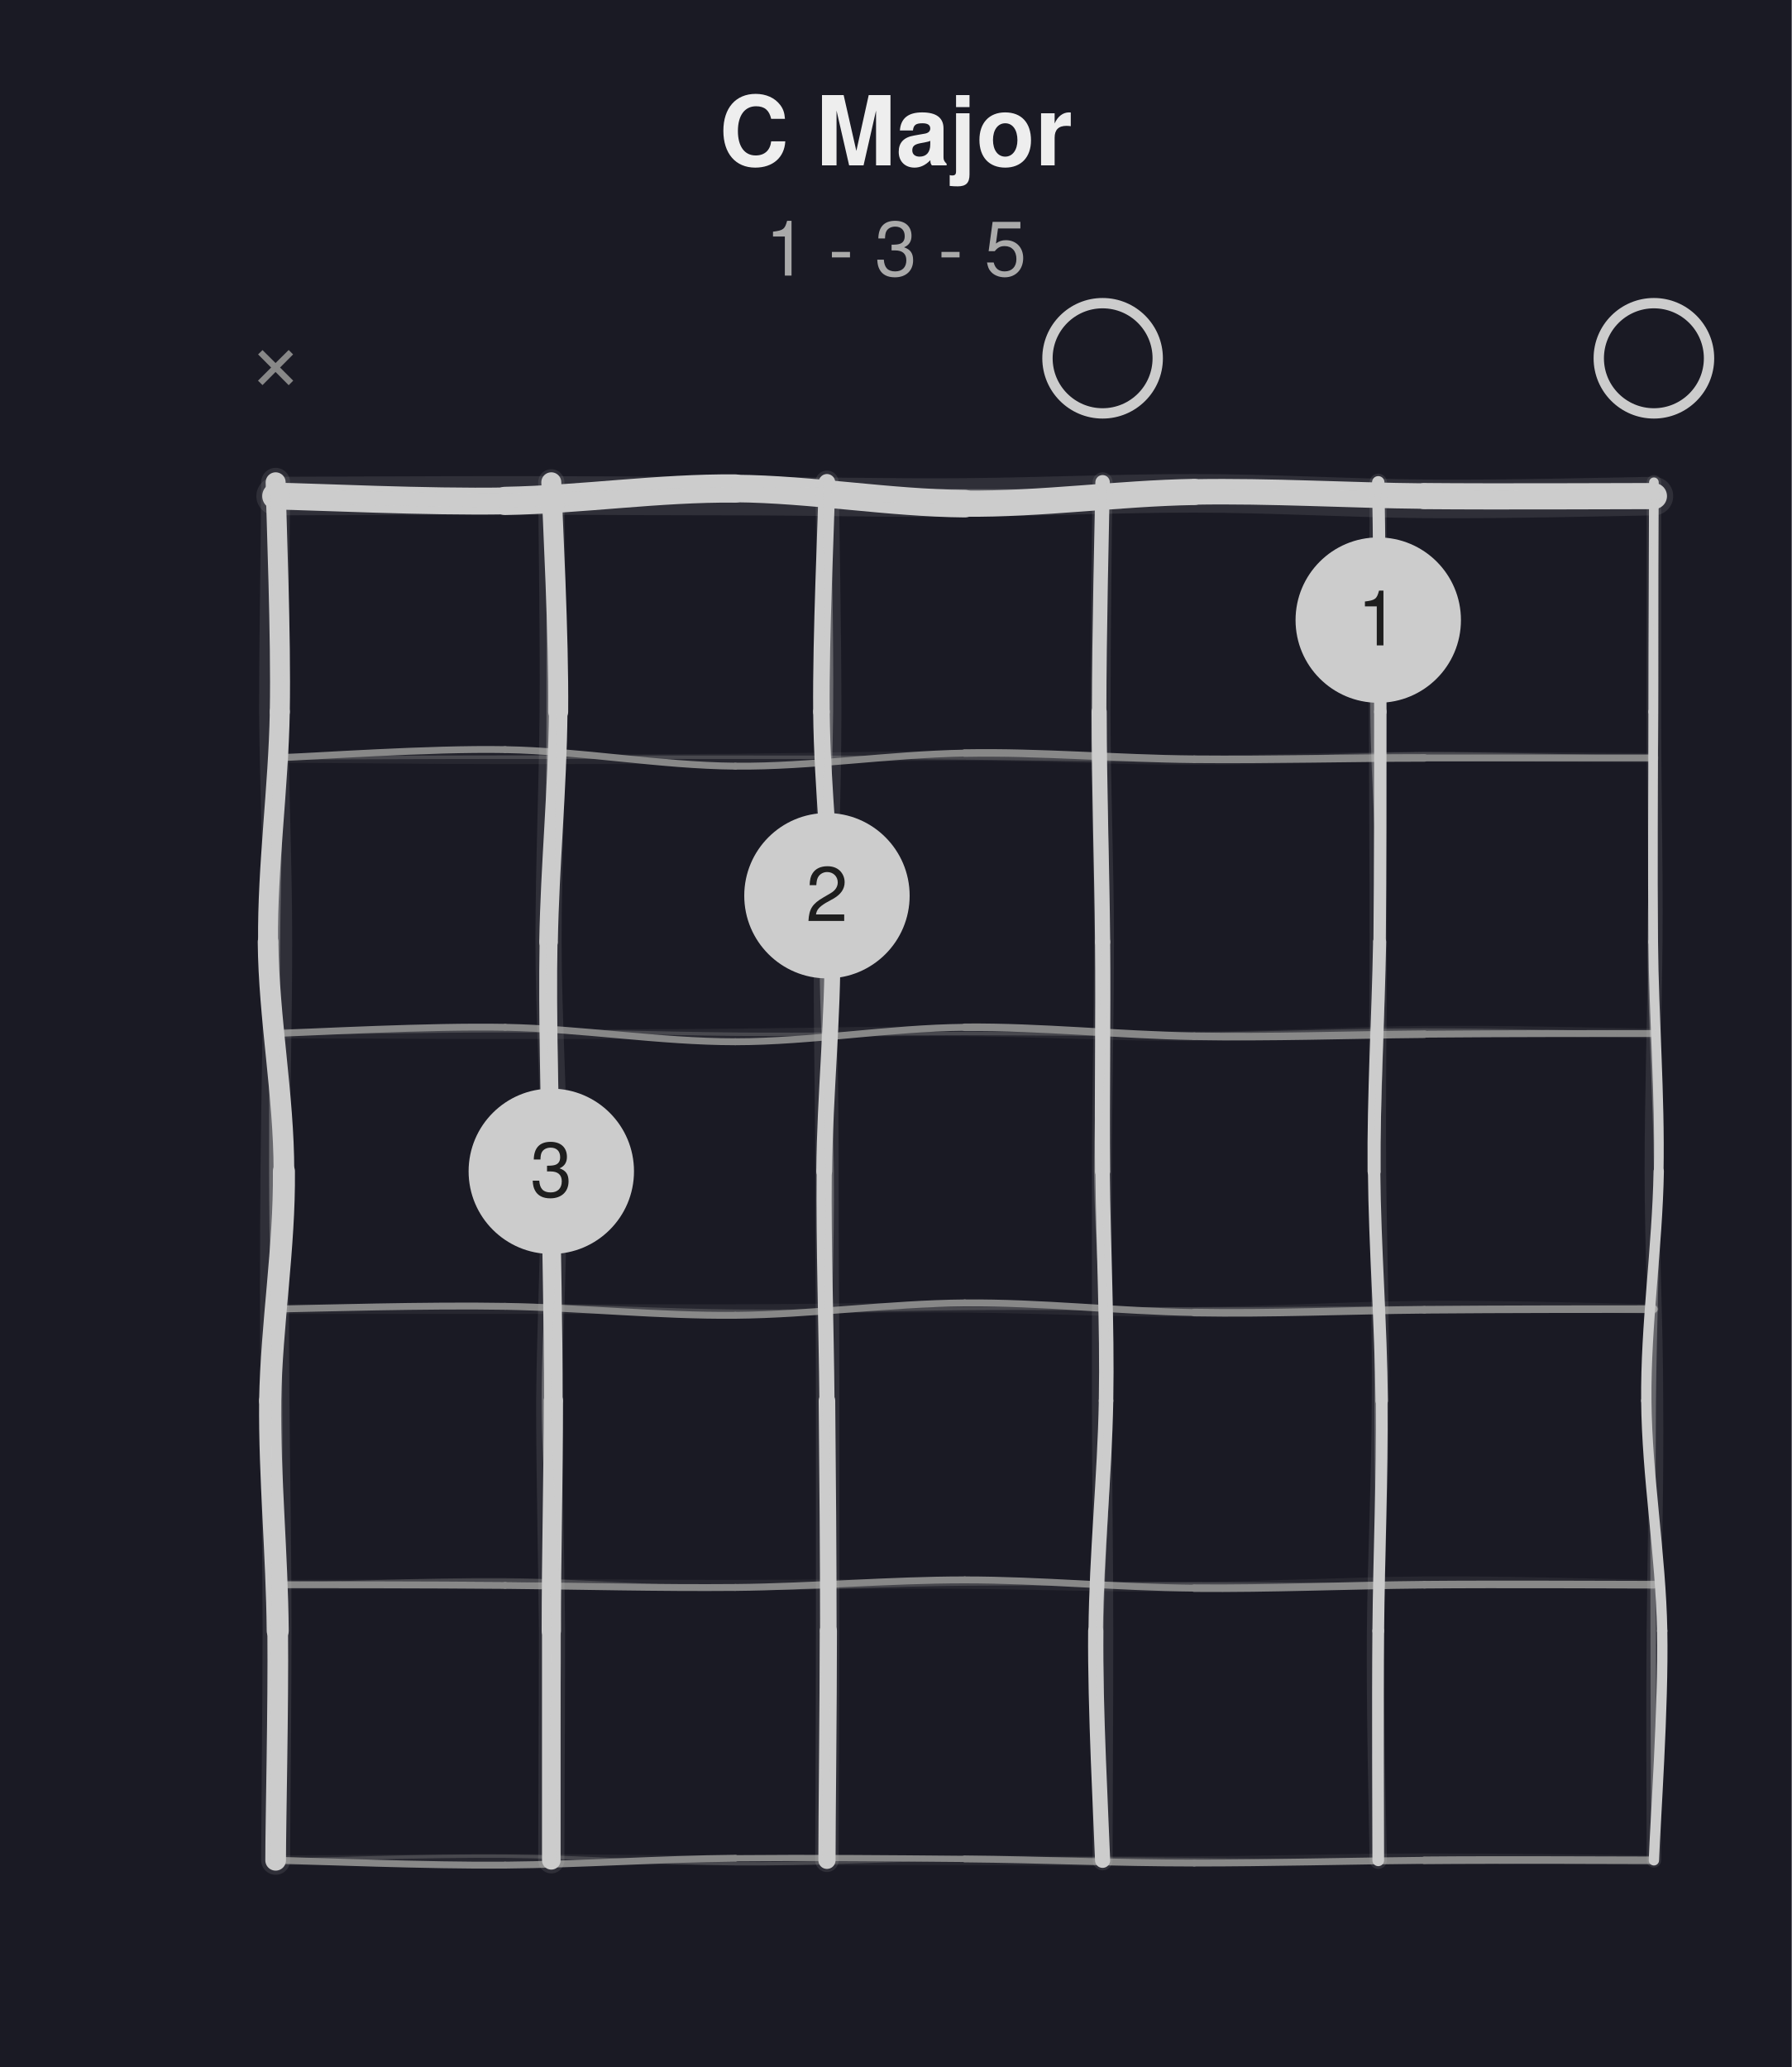
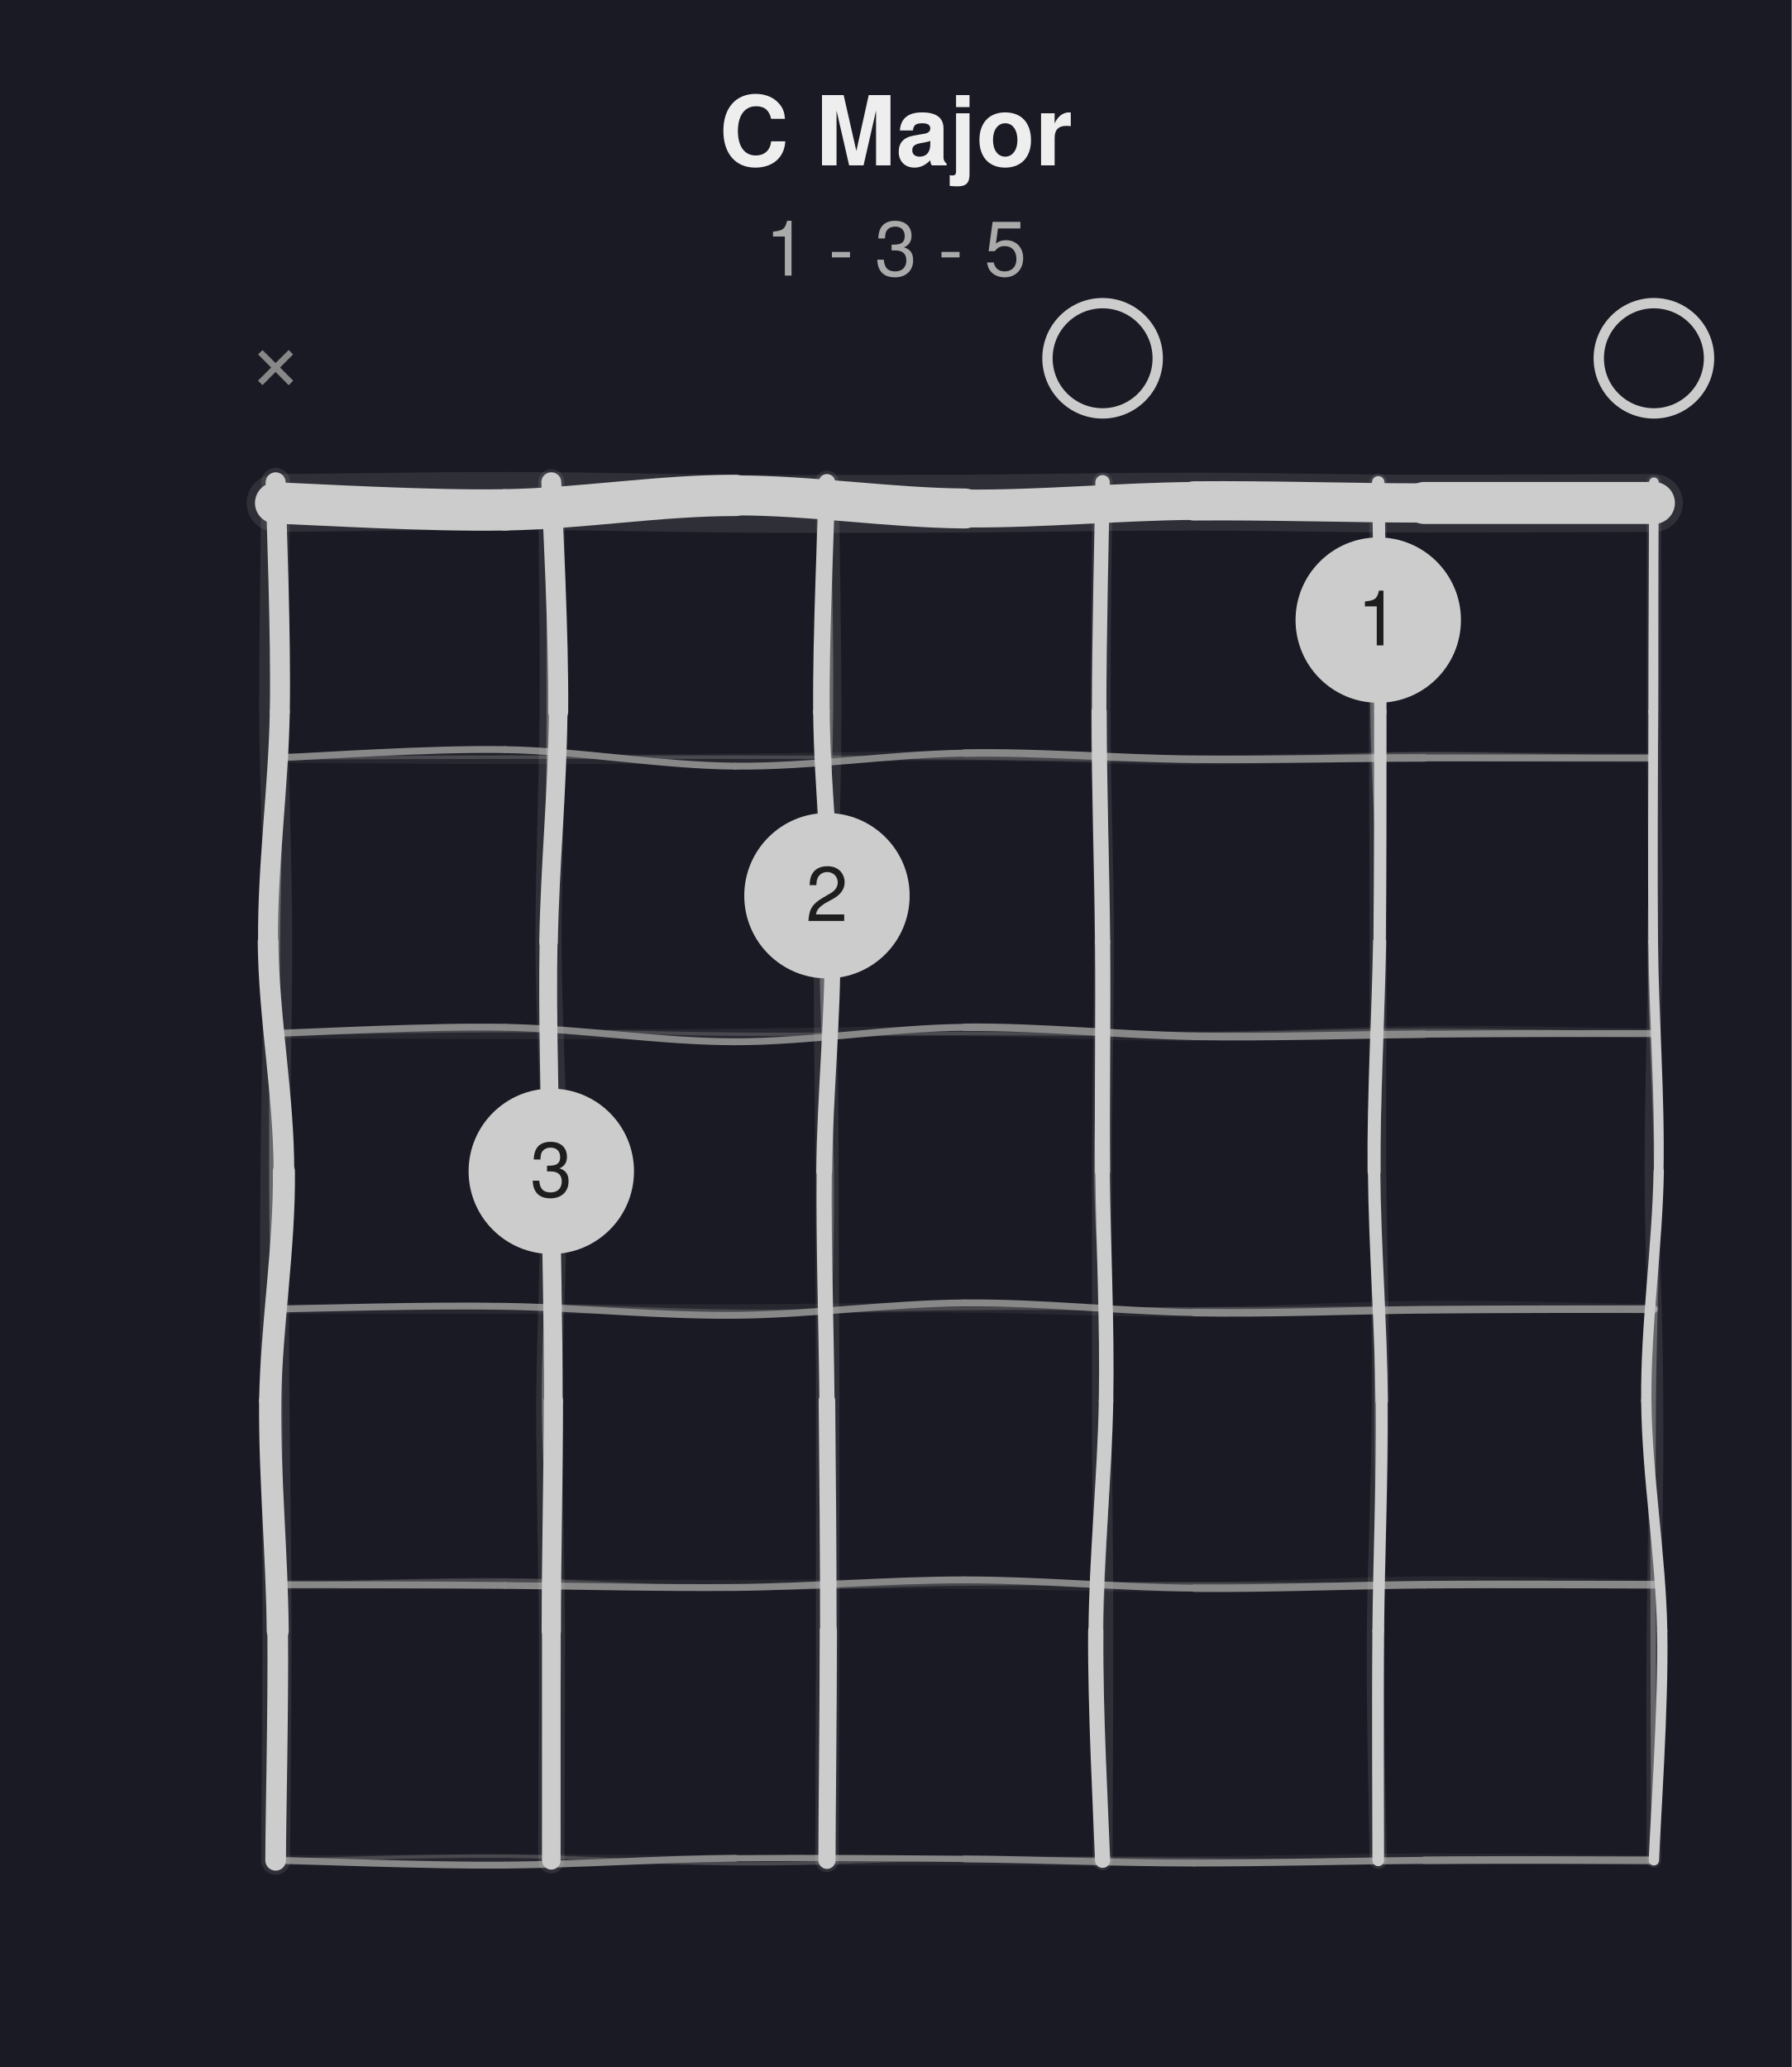
<svg xmlns="http://www.w3.org/2000/svg" width="260" height="300">
  <rect x="0" y="0" width="260" height="300" fill="#1a1a24" />
  <g>
-     <path stroke="#cccccc" stroke-width="5.6" stroke-linecap="round" d="M 40 72 C 45.5,72 62.2,71.9 73.3,71.9 C 84.4,71.9 95.6,72 106.7,72 C 117.8,72 128.9,72.3 140,72.2 C 151.1,72.1 162.2,71.6 173.3,71.6 C 184.4,71.6 195.6,72.3 206.7,72.4 C 217.8,72.5 234.4,72.1 240,72" fill="none" stroke-opacity="0.12" />
-     <path stroke="#cccccc" stroke-width="3.9" stroke-linecap="round" d="M 40,72 C 45.5,72.1 62.2,72.9 73.3,72.7" fill="none" />
-     <path stroke="#cccccc" stroke-width="4.1" stroke-linecap="round" d="M 73.3,72.7 C 84.4,72.5 95.6,70.8 106.7,70.9" fill="none" />
-     <path stroke="#cccccc" stroke-width="4" stroke-linecap="round" d="M 106.7,70.9 C 117.8,71 128.9,73 140,73.1" fill="none" />
-     <path stroke="#cccccc" stroke-width="3.8" stroke-linecap="round" d="M 140,73.1 C 151.1,73.2 162.2,71.6 173.3,71.4" fill="none" />
-     <path stroke="#cccccc" stroke-width="3.7" stroke-linecap="round" d="M 173.3,71.4 C 184.4,71.2 195.6,71.9 206.7,72" fill="none" />
-     <path stroke="#cccccc" stroke-width="3.8" stroke-linecap="round" d="M 206.7,72 C 217.8,72.1 234.4,72 240,72" fill="none" />
-     <path stroke="#cccccc" stroke-width="2" stroke-linecap="round" d="M 40 72 C 45.5,72.1 62.2,72.6 73.3,72.6 C 84.4,72.5 95.6,71.8 106.7,71.7 C 117.8,71.6 128.9,72 140,72 C 151.1,72 162.2,72 173.3,72 C 184.4,72 195.6,72.3 206.7,72.3 C 217.8,72.3 234.4,72 240,72" fill="none" stroke-opacity="0.35" />
+     <path stroke="#cccccc" stroke-width="8.4" stroke-linecap="round" d="M 40 73 C 45.5,73 62.2,72.7 73.3,72.7 C 84.4,72.7 95.6,73 106.7,73.1 C 117.8,73.2 128.9,73.1 140,73.1 C 151.1,73 162.2,72.8 173.3,72.8 C 184.4,72.8 195.6,73.1 206.7,73.1 C 217.8,73.1 234.4,73 240,73" fill="none" stroke-opacity="0.12" />
+     <path stroke="#cccccc" stroke-width="6" stroke-linecap="round" d="M 40,73 C 45.5,73.2 62.2,74.2 73.3,74" fill="none" />
+     <path stroke="#cccccc" stroke-width="6" stroke-linecap="round" d="M 73.3,74 C 84.4,73.8 95.6,71.9 106.7,71.9" fill="none" />
+     <path stroke="#cccccc" stroke-width="5.8" stroke-linecap="round" d="M 106.7,71.9 C 117.8,71.9 128.9,73.7 140,73.8" fill="none" />
+     <path stroke="#cccccc" stroke-width="5.5" stroke-linecap="round" d="M 140,73.8 C 151.1,73.9 162.2,72.8 173.3,72.7" fill="none" />
+     <path stroke="#cccccc" stroke-width="5.7" stroke-linecap="round" d="M 173.3,72.7 C 184.4,72.6 195.6,73 206.7,73" fill="none" />
+     <path stroke="#cccccc" stroke-width="6.1" stroke-linecap="round" d="M 206.7,73 C 217.8,73 234.4,73 240,73" fill="none" />
+     <path stroke="#cccccc" stroke-width="3" stroke-linecap="round" d="M 40 73 C 45.5,73 62.2,73 73.3,73 C 84.4,73 95.6,73.2 106.7,73.2 C 117.8,73.2 128.9,72.8 140,72.8 C 151.1,72.8 162.2,72.9 173.3,73 C 184.4,73.1 195.6,73.4 206.7,73.4 C 217.8,73.4 234.4,73.1 240,73" fill="none" stroke-opacity="0.35" />
  </g>
  <g>
    <path stroke="#888888" stroke-width="1.4" stroke-linecap="round" d="M 40 110 C 45.5,110 62.2,110.2 73.3,110.2 C 84.4,110.2 95.6,110.2 106.7,110.1 C 117.8,110 128.9,109.7 140,109.7 C 151.1,109.7 162.2,110.3 173.3,110.3 C 184.4,110.3 195.6,109.8 206.7,109.8 C 217.8,109.8 234.4,110 240,110" fill="none" stroke-opacity="0.12" />
    <path stroke="#888888" stroke-width="1" stroke-linecap="round" d="M 40,110 C 45.5,109.8 62.2,108.6 73.3,108.8" fill="none" />
    <path stroke="#888888" stroke-width="1" stroke-linecap="round" d="M 73.3,108.8 C 84.4,109 95.6,111.1 106.7,111.2" fill="none" />
    <path stroke="#888888" stroke-width="1" stroke-linecap="round" d="M 106.7,111.2 C 117.8,111.3 128.9,109.5 140,109.3" fill="none" />
    <path stroke="#888888" stroke-width="1.1" stroke-linecap="round" d="M 140,109.3 C 151.1,109.1 162.2,110.1 173.3,110.2" fill="none" />
    <path stroke="#888888" stroke-width="1.1" stroke-linecap="round" d="M 173.3,110.2 C 184.4,110.3 195.6,110 206.7,110" fill="none" />
    <path stroke="#888888" stroke-width="1" stroke-linecap="round" d="M 206.7,110 C 217.8,110 234.4,110 240,110" fill="none" />
    <path stroke="#888888" stroke-width="0.5" stroke-linecap="round" d="M 40 110 C 45.5,110 62.2,109.9 73.3,109.9 C 84.4,109.9 95.6,109.9 106.7,109.9 C 117.8,109.9 128.9,109.9 140,110 C 151.1,110.1 162.2,110.4 173.3,110.3 C 184.4,110.2 195.6,109.5 206.7,109.4 C 217.8,109.4 234.4,109.9 240,110" fill="none" stroke-opacity="0.35" />
  </g>
  <g>
    <path stroke="#888888" stroke-width="1.4" stroke-linecap="round" d="M 40 150 C 45.5,150 62.2,150.1 73.3,150.1 C 84.4,150.1 95.6,150.1 106.7,150 C 117.8,149.9 128.9,149.6 140,149.7 C 151.1,149.8 162.2,150.4 173.3,150.4 C 184.4,150.4 195.6,149.7 206.7,149.6 C 217.8,149.5 234.4,149.9 240,150" fill="none" stroke-opacity="0.12" />
    <path stroke="#888888" stroke-width="1" stroke-linecap="round" d="M 40,150 C 45.5,149.8 62.2,148.9 73.3,149.1" fill="none" />
    <path stroke="#888888" stroke-width="1" stroke-linecap="round" d="M 73.3,149.1 C 84.4,149.3 95.6,151.2 106.7,151.2" fill="none" />
    <path stroke="#888888" stroke-width="1" stroke-linecap="round" d="M 106.7,151.2 C 117.8,151.2 128.9,149.2 140,149.1" fill="none" />
    <path stroke="#888888" stroke-width="1.1" stroke-linecap="round" d="M 140,149.1 C 151.1,149 162.2,150.2 173.3,150.4" fill="none" />
    <path stroke="#888888" stroke-width="1.1" stroke-linecap="round" d="M 173.3,150.4 C 184.4,150.6 195.6,150.2 206.7,150.1" fill="none" />
    <path stroke="#888888" stroke-width="1" stroke-linecap="round" d="M 206.7,150.1 C 217.8,150 234.4,150 240,150" fill="none" />
    <path stroke="#888888" stroke-width="0.5" stroke-linecap="round" d="M 40 150 C 45.5,149.9 62.2,149.6 73.3,149.6 C 84.4,149.6 95.6,150 106.7,150.1 C 117.8,150.2 128.9,150 140,150 C 151.1,150 162.2,150.2 173.3,150.1 C 184.4,150 195.6,149.5 206.7,149.5 C 217.8,149.5 234.4,149.9 240,150" fill="none" stroke-opacity="0.35" />
  </g>
  <g>
    <path stroke="#888888" stroke-width="1.4" stroke-linecap="round" d="M 40 190 C 45.5,190 62.2,190 73.3,190 C 84.4,190 95.6,190 106.7,190 C 117.8,190 128.9,189.7 140,189.8 C 151.1,189.9 162.2,190.5 173.3,190.4 C 184.4,190.3 195.6,189.6 206.7,189.5 C 217.8,189.4 234.4,189.9 240,190" fill="none" stroke-opacity="0.12" />
    <path stroke="#888888" stroke-width="1" stroke-linecap="round" d="M 40,190 C 45.5,189.9 62.2,189.4 73.3,189.6" fill="none" />
    <path stroke="#888888" stroke-width="1" stroke-linecap="round" d="M 73.3,189.6 C 84.4,189.8 95.6,191 106.7,190.9" fill="none" />
    <path stroke="#888888" stroke-width="1" stroke-linecap="round" d="M 106.7,190.9 C 117.8,190.8 128.9,189.2 140,189.1" fill="none" />
    <path stroke="#888888" stroke-width="1" stroke-linecap="round" d="M 140,189.1 C 151.1,189 162.2,190.3 173.3,190.5" fill="none" />
    <path stroke="#888888" stroke-width="1.1" stroke-linecap="round" d="M 173.3,190.5 C 184.4,190.7 195.6,190.2 206.7,190.1" fill="none" />
    <path stroke="#888888" stroke-width="1.1" stroke-linecap="round" d="M 206.7,190.1 C 217.8,190 234.4,190 240,190" fill="none" />
    <path stroke="#888888" stroke-width="0.5" stroke-linecap="round" d="M 40 190 C 45.5,189.9 62.2,189.3 73.3,189.4 C 84.4,189.5 95.6,190.2 106.7,190.3 C 117.8,190.4 128.9,190 140,189.9 C 151.1,189.8 162.2,190 173.3,190 C 184.4,190 195.6,189.8 206.7,189.8 C 217.8,189.8 234.4,190 240,190" fill="none" stroke-opacity="0.35" />
  </g>
  <g>
    <path stroke="#888888" stroke-width="1.4" stroke-linecap="round" d="M 40 230 C 45.5,230 62.2,229.9 73.3,229.9 C 84.4,229.9 95.6,230 106.7,230 C 117.8,230 128.9,229.8 140,229.9 C 151.1,230 162.2,230.4 173.3,230.3 C 184.4,230.2 195.6,229.6 206.7,229.5 C 217.8,229.4 234.4,229.9 240,230" fill="none" stroke-opacity="0.12" />
    <path stroke="#888888" stroke-width="1" stroke-linecap="round" d="M 40,230 C 45.5,230 62.2,230 73.3,230.1" fill="none" />
    <path stroke="#888888" stroke-width="1" stroke-linecap="round" d="M 73.3,230.1 C 84.4,230.2 95.6,230.5 106.7,230.4" fill="none" />
    <path stroke="#888888" stroke-width="1" stroke-linecap="round" d="M 106.7,230.4 C 117.8,230.3 128.9,229.3 140,229.3" fill="none" />
    <path stroke="#888888" stroke-width="1" stroke-linecap="round" d="M 140,229.3 C 151.1,229.3 162.2,230.4 173.3,230.5" fill="none" />
    <path stroke="#888888" stroke-width="1.1" stroke-linecap="round" d="M 173.3,230.5 C 184.4,230.6 195.6,230.1 206.7,230" fill="none" />
    <path stroke="#888888" stroke-width="1.1" stroke-linecap="round" d="M 206.7,230 C 217.8,229.9 234.4,230 240,230" fill="none" />
    <path stroke="#888888" stroke-width="0.5" stroke-linecap="round" d="M 40 230 C 45.5,229.9 62.2,229.2 73.3,229.3 C 84.4,229.4 95.6,230.4 106.7,230.5 C 117.8,230.6 128.9,230 140,229.9 C 151.1,229.8 162.2,229.9 173.3,229.9 C 184.4,229.9 195.6,230 206.7,230 C 217.8,230 234.4,230 240,230" fill="none" stroke-opacity="0.35" />
  </g>
  <g>
    <path stroke="#888888" stroke-width="1.4" stroke-linecap="round" d="M 40 270 C 45.5,270 62.2,269.8 73.3,269.8 C 84.4,269.8 95.6,270 106.7,270 C 117.8,270 128.9,270 140,270 C 151.1,270 162.2,270.2 173.3,270.1 C 184.4,270.1 195.6,269.7 206.7,269.7 C 217.8,269.7 234.4,269.9 240,270" fill="none" stroke-opacity="0.12" />
    <path stroke="#888888" stroke-width="1" stroke-linecap="round" d="M 40,270 C 45.5,270.1 62.2,270.8 73.3,270.7" fill="none" />
    <path stroke="#888888" stroke-width="1" stroke-linecap="round" d="M 73.3,270.7 C 84.4,270.6 95.6,269.8 106.7,269.7" fill="none" />
    <path stroke="#888888" stroke-width="0.9" stroke-linecap="round" d="M 106.7,269.7 C 117.8,269.6 128.9,269.7 140,269.8" fill="none" />
    <path stroke="#888888" stroke-width="1" stroke-linecap="round" d="M 140,269.8 C 151.1,269.9 162.2,270.4 173.3,270.4" fill="none" />
    <path stroke="#888888" stroke-width="1" stroke-linecap="round" d="M 173.3,270.4 C 184.4,270.4 195.6,270.1 206.7,270" fill="none" />
    <path stroke="#888888" stroke-width="1.1" stroke-linecap="round" d="M 206.7,270 C 217.8,269.9 234.4,270 240,270" fill="none" />
    <path stroke="#888888" stroke-width="0.5" stroke-linecap="round" d="M 40 270 C 45.5,269.9 62.2,269.3 73.3,269.4 C 84.4,269.5 95.6,270.4 106.7,270.5 C 117.8,270.6 128.9,269.9 140,269.8 C 151.1,269.7 162.2,269.8 173.3,269.9 C 184.4,270 195.6,270.3 206.7,270.3 C 217.8,270.3 234.4,270.1 240,270" fill="none" stroke-opacity="0.35" />
  </g>
  <g>
    <path stroke="#cccccc" stroke-width="4.2" stroke-linecap="round" d="M 40 70 C 40,75.5 39.7,92.2 39.7,103.3 C 39.8,114.4 40.3,125.6 40.3,136.7 C 40.3,147.8 40,158.9 39.9,170 C 39.8,181.1 39.8,192.2 39.9,203.3 C 40,214.4 40.2,225.6 40.2,236.7 C 40.2,247.8 40,264.4 40,270" fill="none" stroke-opacity="0.12" />
    <path stroke="#cccccc" stroke-width="2.9" stroke-linecap="round" d="M 40,70 C 40.1,75.5 40.8,92.2 40.6,103.3" fill="none" />
    <path stroke="#cccccc" stroke-width="2.9" stroke-linecap="round" d="M 40.6,103.3 C 40.4,114.4 38.8,125.6 38.9,136.7" fill="none" />
    <path stroke="#cccccc" stroke-width="3" stroke-linecap="round" d="M 38.9,136.7 C 39,147.8 41.2,158.9 41.2,170" fill="none" />
    <path stroke="#cccccc" stroke-width="3.2" stroke-linecap="round" d="M 41.2,170 C 41.3,181.1 39.4,192.2 39.2,203.3" fill="none" />
    <path stroke="#cccccc" stroke-width="3.2" stroke-linecap="round" d="M 39.2,203.3 C 39.1,214.4 40.2,225.6 40.3,236.7" fill="none" />
    <path stroke="#cccccc" stroke-width="3" stroke-linecap="round" d="M 40.3,236.7 C 40.4,247.8 40,264.4 40,270" fill="none" />
    <path stroke="#cccccc" stroke-width="1.5" stroke-linecap="round" d="M 40 70 C 40.1,75.5 40.4,92.2 40.4,103.3 C 40.4,114.4 40,125.6 39.9,136.7 C 39.8,147.8 39.8,158.9 39.8,170 C 39.8,181.1 40.2,192.2 40.2,203.3 C 40.3,214.4 40.1,225.6 40.1,236.7 C 40.1,247.8 40,264.4 40,270" fill="none" stroke-opacity="0.35" />
  </g>
  <g>
    <path stroke="#cccccc" stroke-width="3.8" stroke-linecap="round" d="M 80 70 C 80,75.5 80.3,92.2 80.2,103.3 C 80.1,114.4 79.6,125.6 79.6,136.7 C 79.6,147.8 80.4,158.9 80.4,170 C 80.4,181.1 79.8,192.2 79.7,203.3 C 79.7,214.4 80,225.6 80.1,236.7 C 80.1,247.8 80,264.4 80,270" fill="none" stroke-opacity="0.12" />
    <path stroke="#cccccc" stroke-width="2.9" stroke-linecap="round" d="M 80,70 C 80.2,75.5 81.1,92.2 81,103.3" fill="none" />
    <path stroke="#cccccc" stroke-width="2.7" stroke-linecap="round" d="M 81,103.3 C 80.9,114.4 79.8,125.6 79.6,136.7" fill="none" />
    <path stroke="#cccccc" stroke-width="2.6" stroke-linecap="round" d="M 79.6,136.7 C 79.4,147.8 79.8,158.9 79.9,170" fill="none" />
    <path stroke="#cccccc" stroke-width="2.7" stroke-linecap="round" d="M 79.9,170 C 80,181.1 80.3,192.2 80.3,203.3" fill="none" />
    <path stroke="#cccccc" stroke-width="2.8" stroke-linecap="round" d="M 80.3,203.3 C 80.3,214.4 80,225.6 80,236.7" fill="none" />
    <path stroke="#cccccc" stroke-width="2.7" stroke-linecap="round" d="M 80,236.7 C 80,247.8 80,264.4 80,270" fill="none" />
    <path stroke="#cccccc" stroke-width="1.4" stroke-linecap="round" d="M 80 70 C 80,75.5 80,92.2 80,103.3 C 80,114.4 79.8,125.6 79.9,136.7 C 80,147.8 80.5,158.9 80.4,170 C 80.3,181.1 79.3,192.2 79.3,203.3 C 79.3,214.4 80.6,225.6 80.7,236.7 C 80.8,247.8 80.1,264.4 80,270" fill="none" stroke-opacity="0.35" />
  </g>
  <g>
    <path stroke="#cccccc" stroke-width="3.4" stroke-linecap="round" d="M 120 70 C 120.1,75.5 120.4,92.2 120.4,103.3 C 120.4,114.4 119.9,125.6 119.8,136.7 C 119.7,147.8 120,158.9 120,170 C 120,181.1 120.1,192.2 120.1,203.3 C 120.1,214.4 120.1,225.6 120.1,236.7 C 120.1,247.8 120,264.4 120,270" fill="none" stroke-opacity="0.12" />
    <path stroke="#cccccc" stroke-width="2.4" stroke-linecap="round" d="M 120,70 C 119.9,75.5 119.1,92.2 119.2,103.3" fill="none" />
    <path stroke="#cccccc" stroke-width="2.4" stroke-linecap="round" d="M 119.2,103.3 C 119.3,114.4 120.7,125.6 120.8,136.7" fill="none" />
    <path stroke="#cccccc" stroke-width="2.3" stroke-linecap="round" d="M 120.8,136.7 C 120.9,147.8 119.7,158.9 119.6,170" fill="none" />
    <path stroke="#cccccc" stroke-width="2.2" stroke-linecap="round" d="M 119.6,170 C 119.5,181.1 119.9,192.2 120,203.3" fill="none" />
    <path stroke="#cccccc" stroke-width="2.4" stroke-linecap="round" d="M 120,203.3 C 120.1,214.4 120.2,225.6 120.2,236.7" fill="none" />
    <path stroke="#cccccc" stroke-width="2.5" stroke-linecap="round" d="M 120.2,236.7 C 120.2,247.8 120,264.4 120,270" fill="none" />
    <path stroke="#cccccc" stroke-width="1.2" stroke-linecap="round" d="M 120 70 C 120,75.5 120.4,92.2 120.3,103.3 C 120.2,114.4 119.5,125.6 119.5,136.7 C 119.5,147.8 120.3,158.9 120.4,170 C 120.5,181.1 120,192.2 119.9,203.3 C 119.8,214.4 119.7,225.6 119.7,236.7 C 119.7,247.8 120,264.4 120,270" fill="none" stroke-opacity="0.35" />
  </g>
  <g>
    <path stroke="#cccccc" stroke-width="2.9" stroke-linecap="round" d="M 160 70 C 159.9,75.5 159.7,92.2 159.7,103.3 C 159.7,114.4 160.2,125.6 160.2,136.7 C 160.2,147.8 159.9,158.9 159.9,170 C 159.9,181.1 159.9,192.2 159.9,203.3 C 159.9,214.4 160.1,225.6 160.1,236.7 C 160.1,247.8 160,264.4 160,270" fill="none" stroke-opacity="0.12" />
    <path stroke="#cccccc" stroke-width="2.1" stroke-linecap="round" d="M 160,70 C 159.9,75.5 159.5,92.2 159.5,103.3" fill="none" />
    <path stroke="#cccccc" stroke-width="2.2" stroke-linecap="round" d="M 159.5,103.3 C 159.5,114.4 159.9,125.6 160,136.7" fill="none" />
    <path stroke="#cccccc" stroke-width="2.2" stroke-linecap="round" d="M 160,136.7 C 160.1,147.8 159.9,158.9 160,170" fill="none" />
    <path stroke="#cccccc" stroke-width="2.1" stroke-linecap="round" d="M 160,170 C 160.1,181.1 160.7,192.2 160.5,203.3" fill="none" />
    <path stroke="#cccccc" stroke-width="2.1" stroke-linecap="round" d="M 160.5,203.3 C 160.3,214.4 159.1,225.6 159,236.7" fill="none" />
    <path stroke="#cccccc" stroke-width="2.2" stroke-linecap="round" d="M 159,236.7 C 158.9,247.8 159.8,264.4 160,270" fill="none" />
    <path stroke="#cccccc" stroke-width="1.1" stroke-linecap="round" d="M 160 70 C 160,75.5 159.8,92.2 159.9,103.3 C 160,114.4 160.5,125.6 160.4,136.7 C 160.3,147.8 159.3,158.9 159.3,170 C 159.4,181.1 160.6,192.2 160.7,203.3 C 160.8,214.4 159.7,225.6 159.6,236.7 C 159.5,247.8 159.9,264.4 160,270" fill="none" stroke-opacity="0.35" />
  </g>
  <g>
    <path stroke="#cccccc" stroke-width="2.5" stroke-linecap="round" d="M 200 70 C 200,75.5 199.9,92.2 199.9,103.3 C 199.9,114.4 200,125.6 200,136.7 C 200,147.8 199.8,158.9 199.9,170 C 200,181.1 200.4,192.2 200.3,203.3 C 200.3,214.4 199.7,225.6 199.6,236.7 C 199.5,247.8 199.9,264.4 200,270" fill="none" stroke-opacity="0.12" />
    <path stroke="#cccccc" stroke-width="1.8" stroke-linecap="round" d="M 200,70 C 200.1,75.5 200.3,92.2 200.3,103.3" fill="none" />
    <path stroke="#cccccc" stroke-width="1.8" stroke-linecap="round" d="M 200.3,103.3 C 200.3,114.4 200.3,125.6 200.2,136.7" fill="none" />
    <path stroke="#cccccc" stroke-width="1.9" stroke-linecap="round" d="M 200.2,136.7 C 200,147.8 199.3,158.9 199.4,170" fill="none" />
    <path stroke="#cccccc" stroke-width="1.8" stroke-linecap="round" d="M 199.4,170 C 199.5,181.1 200.4,192.2 200.5,203.3" fill="none" />
    <path stroke="#cccccc" stroke-width="1.7" stroke-linecap="round" d="M 200.5,203.3 C 200.6,214.4 200.1,225.6 200,236.7" fill="none" />
    <path stroke="#cccccc" stroke-width="1.7" stroke-linecap="round" d="M 200,236.7 C 199.9,247.8 200,264.4 200,270" fill="none" />
    <path stroke="#cccccc" stroke-width="0.9" stroke-linecap="round" d="M 200 70 C 199.9,75.5 199.2,92.2 199.3,103.3 C 199.4,114.4 200.4,125.6 200.5,136.7 C 200.6,147.8 199.9,158.9 199.8,170 C 199.7,181.1 199.9,192.2 199.9,203.3 C 199.9,214.4 200.1,225.6 200.1,236.7 C 200.1,247.8 200,264.4 200,270" fill="none" stroke-opacity="0.35" />
  </g>
  <g>
    <path stroke="#cccccc" stroke-width="2.1" stroke-linecap="round" d="M 240 70 C 240,75.5 240,92.2 240,103.3 C 240,114.4 240.3,125.6 240.2,136.7 C 240.1,147.8 239.7,158.9 239.7,170 C 239.7,181.1 240.3,192.2 240.3,203.3 C 240.4,214.4 240.1,225.6 240,236.7 C 239.9,247.8 240,264.4 240,270" fill="none" stroke-opacity="0.12" />
    <path stroke="#cccccc" stroke-width="1.4" stroke-linecap="round" d="M 240,70 C 240,75.5 239.9,92.2 239.9,103.3" fill="none" />
    <path stroke="#cccccc" stroke-width="1.4" stroke-linecap="round" d="M 239.9,103.3 C 239.9,114.4 239.8,125.6 239.9,136.7" fill="none" />
    <path stroke="#cccccc" stroke-width="1.4" stroke-linecap="round" d="M 239.9,136.7 C 240,147.8 240.9,158.9 240.7,170" fill="none" />
    <path stroke="#cccccc" stroke-width="1.5" stroke-linecap="round" d="M 240.7,170 C 240.5,181.1 238.8,192.2 238.9,203.3" fill="none" />
    <path stroke="#cccccc" stroke-width="1.5" stroke-linecap="round" d="M 238.9,203.3 C 239,214.4 241,225.6 241.2,236.7" fill="none" />
    <path stroke="#cccccc" stroke-width="1.5" stroke-linecap="round" d="M 241.2,236.7 C 241.4,247.8 240.2,264.4 240,270" fill="none" />
    <path stroke="#cccccc" stroke-width="0.8" stroke-linecap="round" d="M 240 70 C 240.1,75.5 240.4,92.2 240.3,103.3 C 240.2,114.4 239.5,125.6 239.5,136.7 C 239.5,147.8 240.3,158.9 240.4,170 C 240.5,181.1 240,192.2 239.9,203.3 C 239.8,214.4 239.9,225.6 239.9,236.7 C 239.9,247.8 240,264.4 240,270" fill="none" stroke-opacity="0.35" />
  </g>
  <text x="130" y="24" text-anchor="middle" dominant-baseline="auto" fill="#eeeeee" font-family="Helvetica, Arial, sans-serif" font-size="14" font-weight="bold">C Major</text>
  <text x="130" y="40" text-anchor="middle" dominant-baseline="auto" fill="#aaaaaa" font-family="Helvetica, Arial, sans-serif" font-size="11">1 - 3 - 5</text>
  <text x="40" y="52" text-anchor="middle" dominant-baseline="middle" fill="#888888" font-family="Helvetica, Arial, sans-serif" font-size="13">×</text>
  <circle cx="160" cy="52" r="8" fill="none" stroke="#cccccc" stroke-width="1.5" />
  <circle cx="240" cy="52" r="8" fill="none" stroke="#cccccc" stroke-width="1.5" />
  <circle cx="80" cy="170" r="12" fill="#cccccc" />
  <text x="80" y="170" text-anchor="middle" dominant-baseline="middle" fill="#1e1e1e" font-family="Helvetica, Arial, sans-serif" font-size="11">3</text>
  <circle cx="120" cy="130" r="12" fill="#cccccc" />
  <text x="120" y="130" text-anchor="middle" dominant-baseline="middle" fill="#1e1e1e" font-family="Helvetica, Arial, sans-serif" font-size="11">2</text>
  <circle cx="200" cy="90" r="12" fill="#cccccc" />
  <text x="200" y="90" text-anchor="middle" dominant-baseline="middle" fill="#1e1e1e" font-family="Helvetica, Arial, sans-serif" font-size="11">1</text>
</svg>
